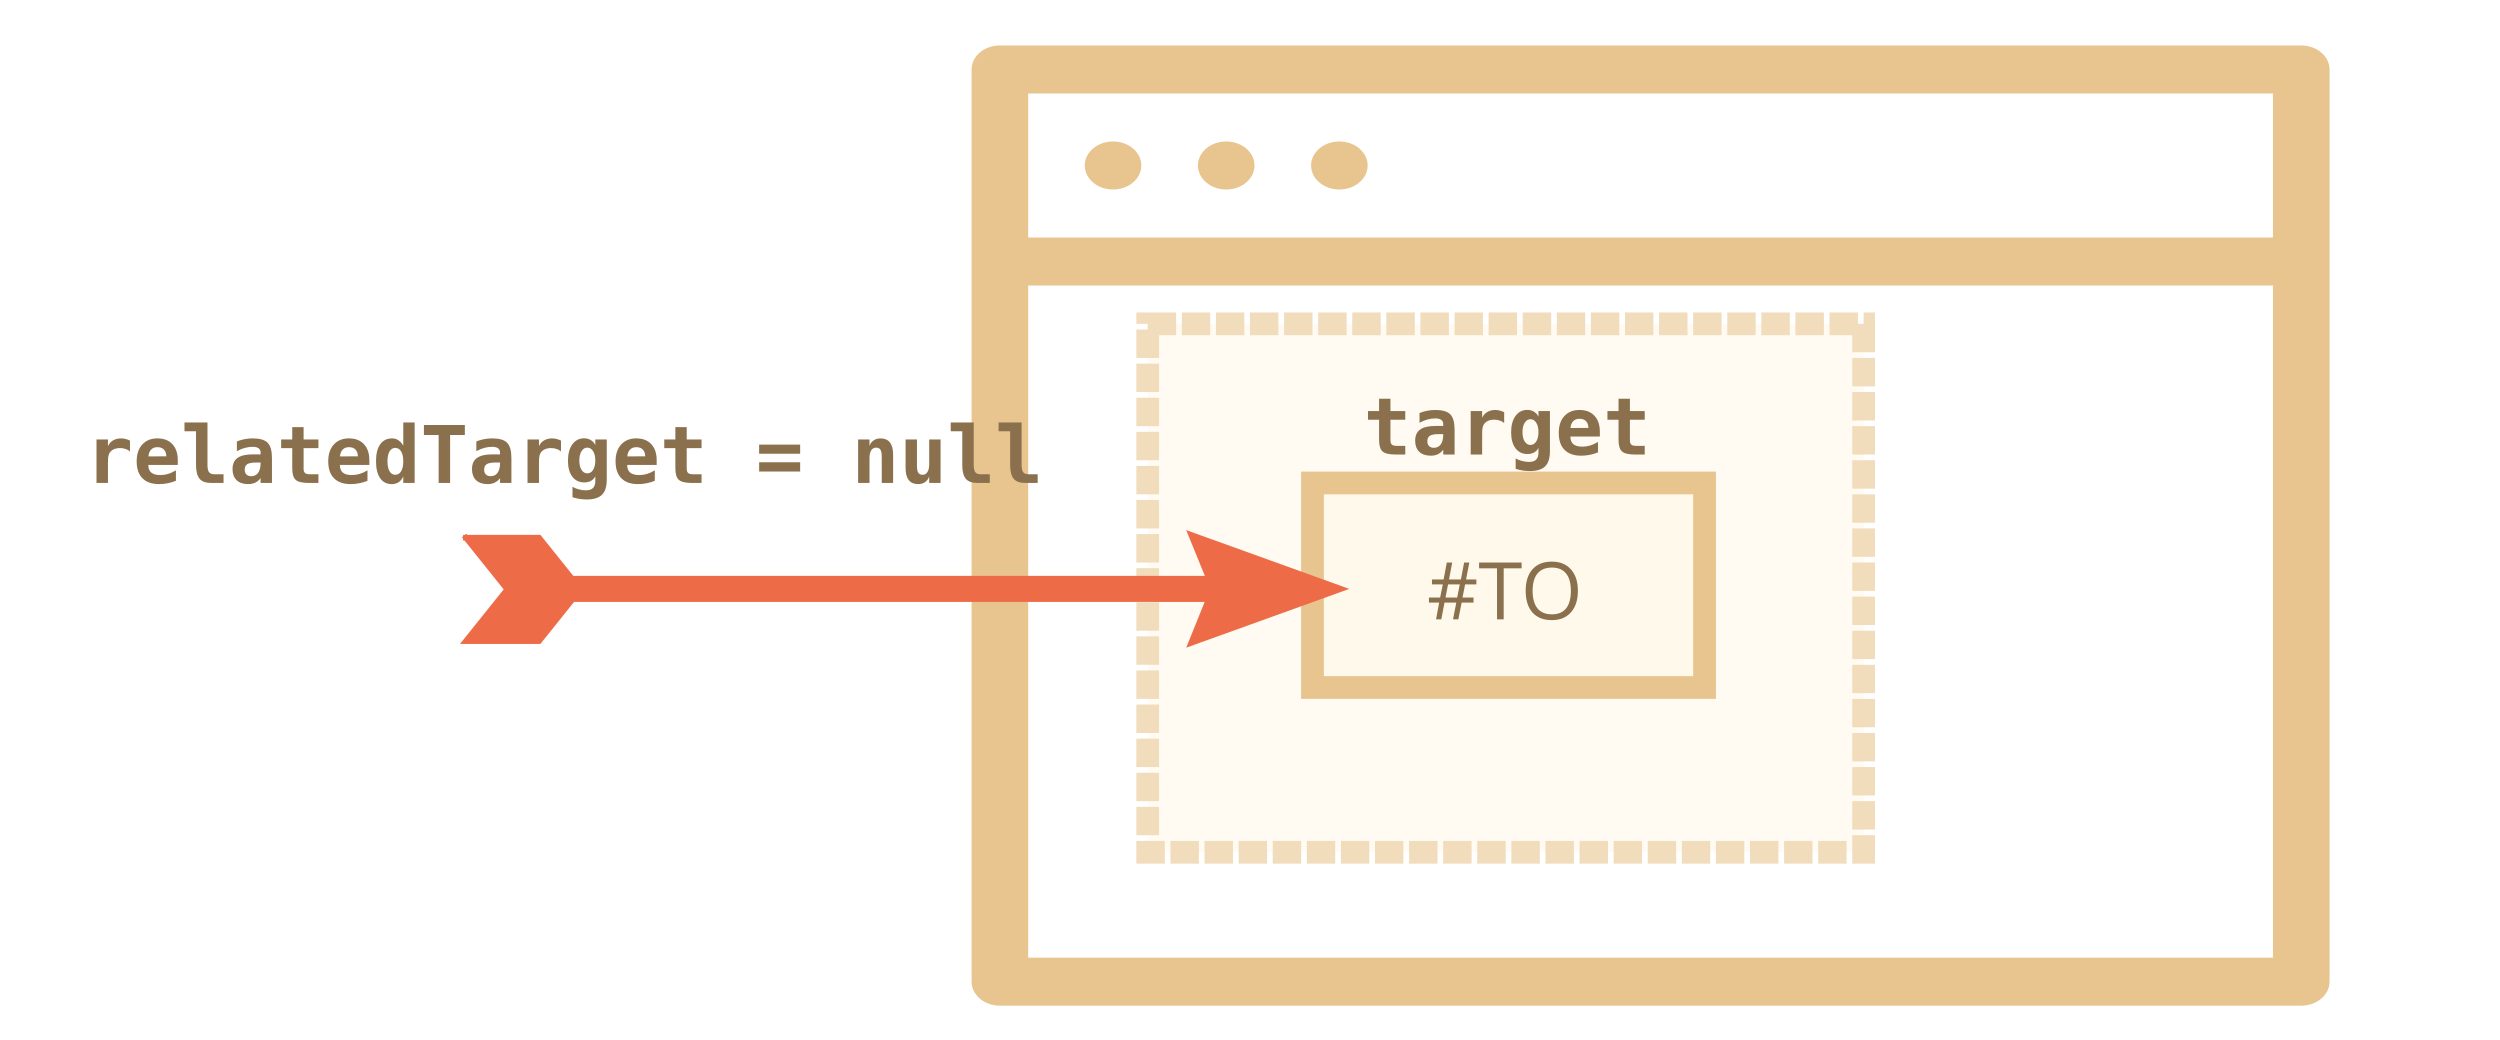
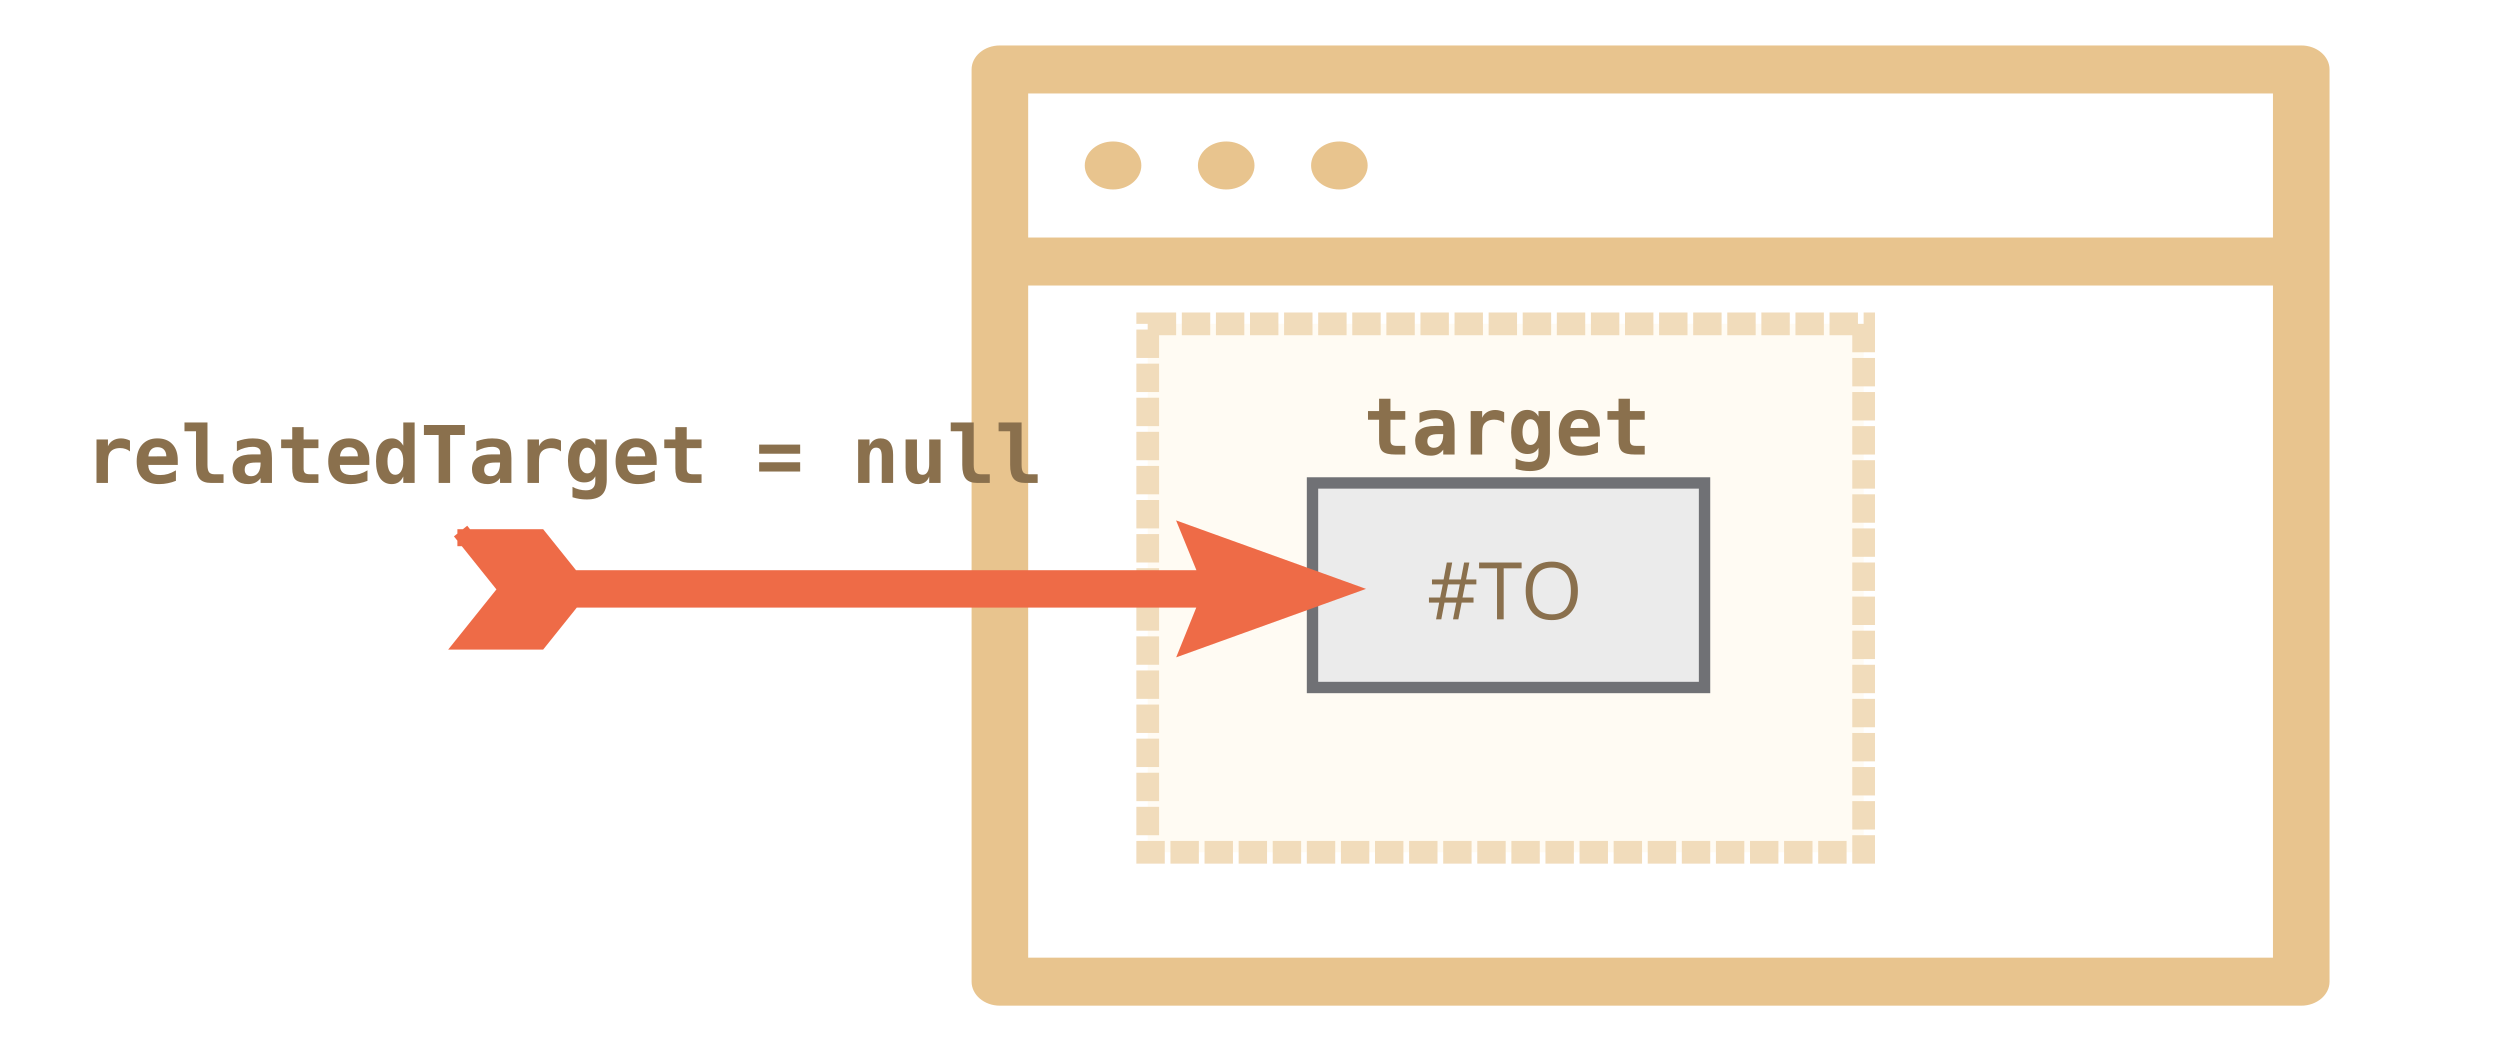
<svg xmlns="http://www.w3.org/2000/svg" width="440px" height="183px" viewBox="0 0 440 183" version="1.1">
  <defs />
  <g id="combined" stroke="none" stroke-width="1" fill="none" fill-rule="evenodd">
    <g id="mouseover-mouseout-from-outside.svg">
      <rect id="Rectangle-10" stroke="#E8C48E" stroke-width="4" stroke-dasharray="5,1,5,1" opacity="0.6" fill="#FFF9EB" x="202" y="57" width="126" height="93" />
      <g id="noun_69008_cc" transform="translate(171, 8)" fill="#E8C48E">
        <path d="M234.021,169 L4.979,169 C2.231,169 0,167.099 0,164.775 L0,4.225 C0,1.901 2.231,0 4.979,0 L234.021,0 C236.759,0 239,1.901 239,4.225 L239,164.775 C239,167.099 236.759,169 234.021,169 L234.021,169 Z M9.958,160.55 L229.042,160.55 L229.042,8.45 L9.958,8.45 L9.958,160.55 L9.958,160.55 Z" id="Shape" />
        <path d="M229.042,42.25 L9.958,42.25 C7.21,42.25 4.979,40.349 4.979,38.025 C4.979,35.701 7.21,33.8 9.958,33.8 L229.042,33.8 C231.78,33.8 234.021,35.701 234.021,38.025 C234.021,40.349 231.78,42.25 229.042,42.25 L229.042,42.25 Z" id="Shape" />
        <path d="M29.875,21.125 C29.875,23.459 27.647,25.35 24.896,25.35 C22.145,25.35 19.917,23.459 19.917,21.125 C19.917,18.791 22.145,16.9 24.896,16.9 C27.647,16.9 29.875,18.791 29.875,21.125 L29.875,21.125 Z" id="Shape" />
        <path d="M49.792,21.125 C49.792,23.459 47.563,25.35 44.812,25.35 C42.062,25.35 39.833,23.459 39.833,21.125 C39.833,18.791 42.062,16.9 44.812,16.9 C47.563,16.9 49.792,18.791 49.792,21.125 L49.792,21.125 Z" id="Shape" />
        <path d="M69.708,21.125 C69.708,23.459 67.48,25.35 64.729,25.35 C61.978,25.35 59.75,23.459 59.75,21.125 C59.75,18.791 61.978,16.9 64.729,16.9 C67.48,16.9 69.708,18.791 69.708,21.125 L69.708,21.125 Z" id="Shape" />
      </g>
-       <rect id="Rectangle-6" stroke="#E8C48E" stroke-width="4" fill="#FFF9EB" x="231" y="85" width="69" height="36" />
+       <rect id="Rectangle-6" stroke="#707175" stroke-width="2" fill="#EBEBEB" x="231" y="85" width="69" height="36" />
      <text id="#TO" font-family="Open Sans" font-size="14" font-weight="526" fill="#8A704D">
        <tspan x="251.151" y="109">#TO</tspan>
      </text>
-       <path d="M236,94.635 L223.128,94.635 L217.344,101.854 L105.198,101.854 L108.348,94.146 L82,103.645 L108.348,113.146 L105.235,105.438 L217.204,105.438 L223.128,112.83 L236,112.83 L228.709,103.733 L236,94.635" id="Fill-21" stroke="#EE6B47" stroke-linecap="square" fill="#EE6B47" transform="translate(159, 103.646) scale(-1, 1) translate(-159, -103.646) " />
+       <path d="M236,94.635 L223.128,94.635 L217.344,101.854 L105.198,101.854 L108.348,94.146 L82,103.645 L108.348,113.146 L105.235,105.438 L217.204,105.438 L223.128,112.83 L236,112.83 L228.709,103.733 L236,94.635" id="Fill-21" stroke="#EE6B47" stroke-width="3" stroke-linecap="square" fill="#EE6B47" transform="translate(159, 103.646) scale(-1, 1) translate(-159, -103.646) " />
      <text id="target" font-family="Consolas" font-size="14" font-weight="bold" fill="#8A704D">
        <tspan x="240" y="80">target</tspan>
      </text>
      <text id="relatedTarget-=-null" font-family="Consolas" font-size="14" font-weight="bold" fill="#8A704D">
        <tspan x="15" y="85">relatedTarget = null</tspan>
      </text>
    </g>
  </g>
</svg>
